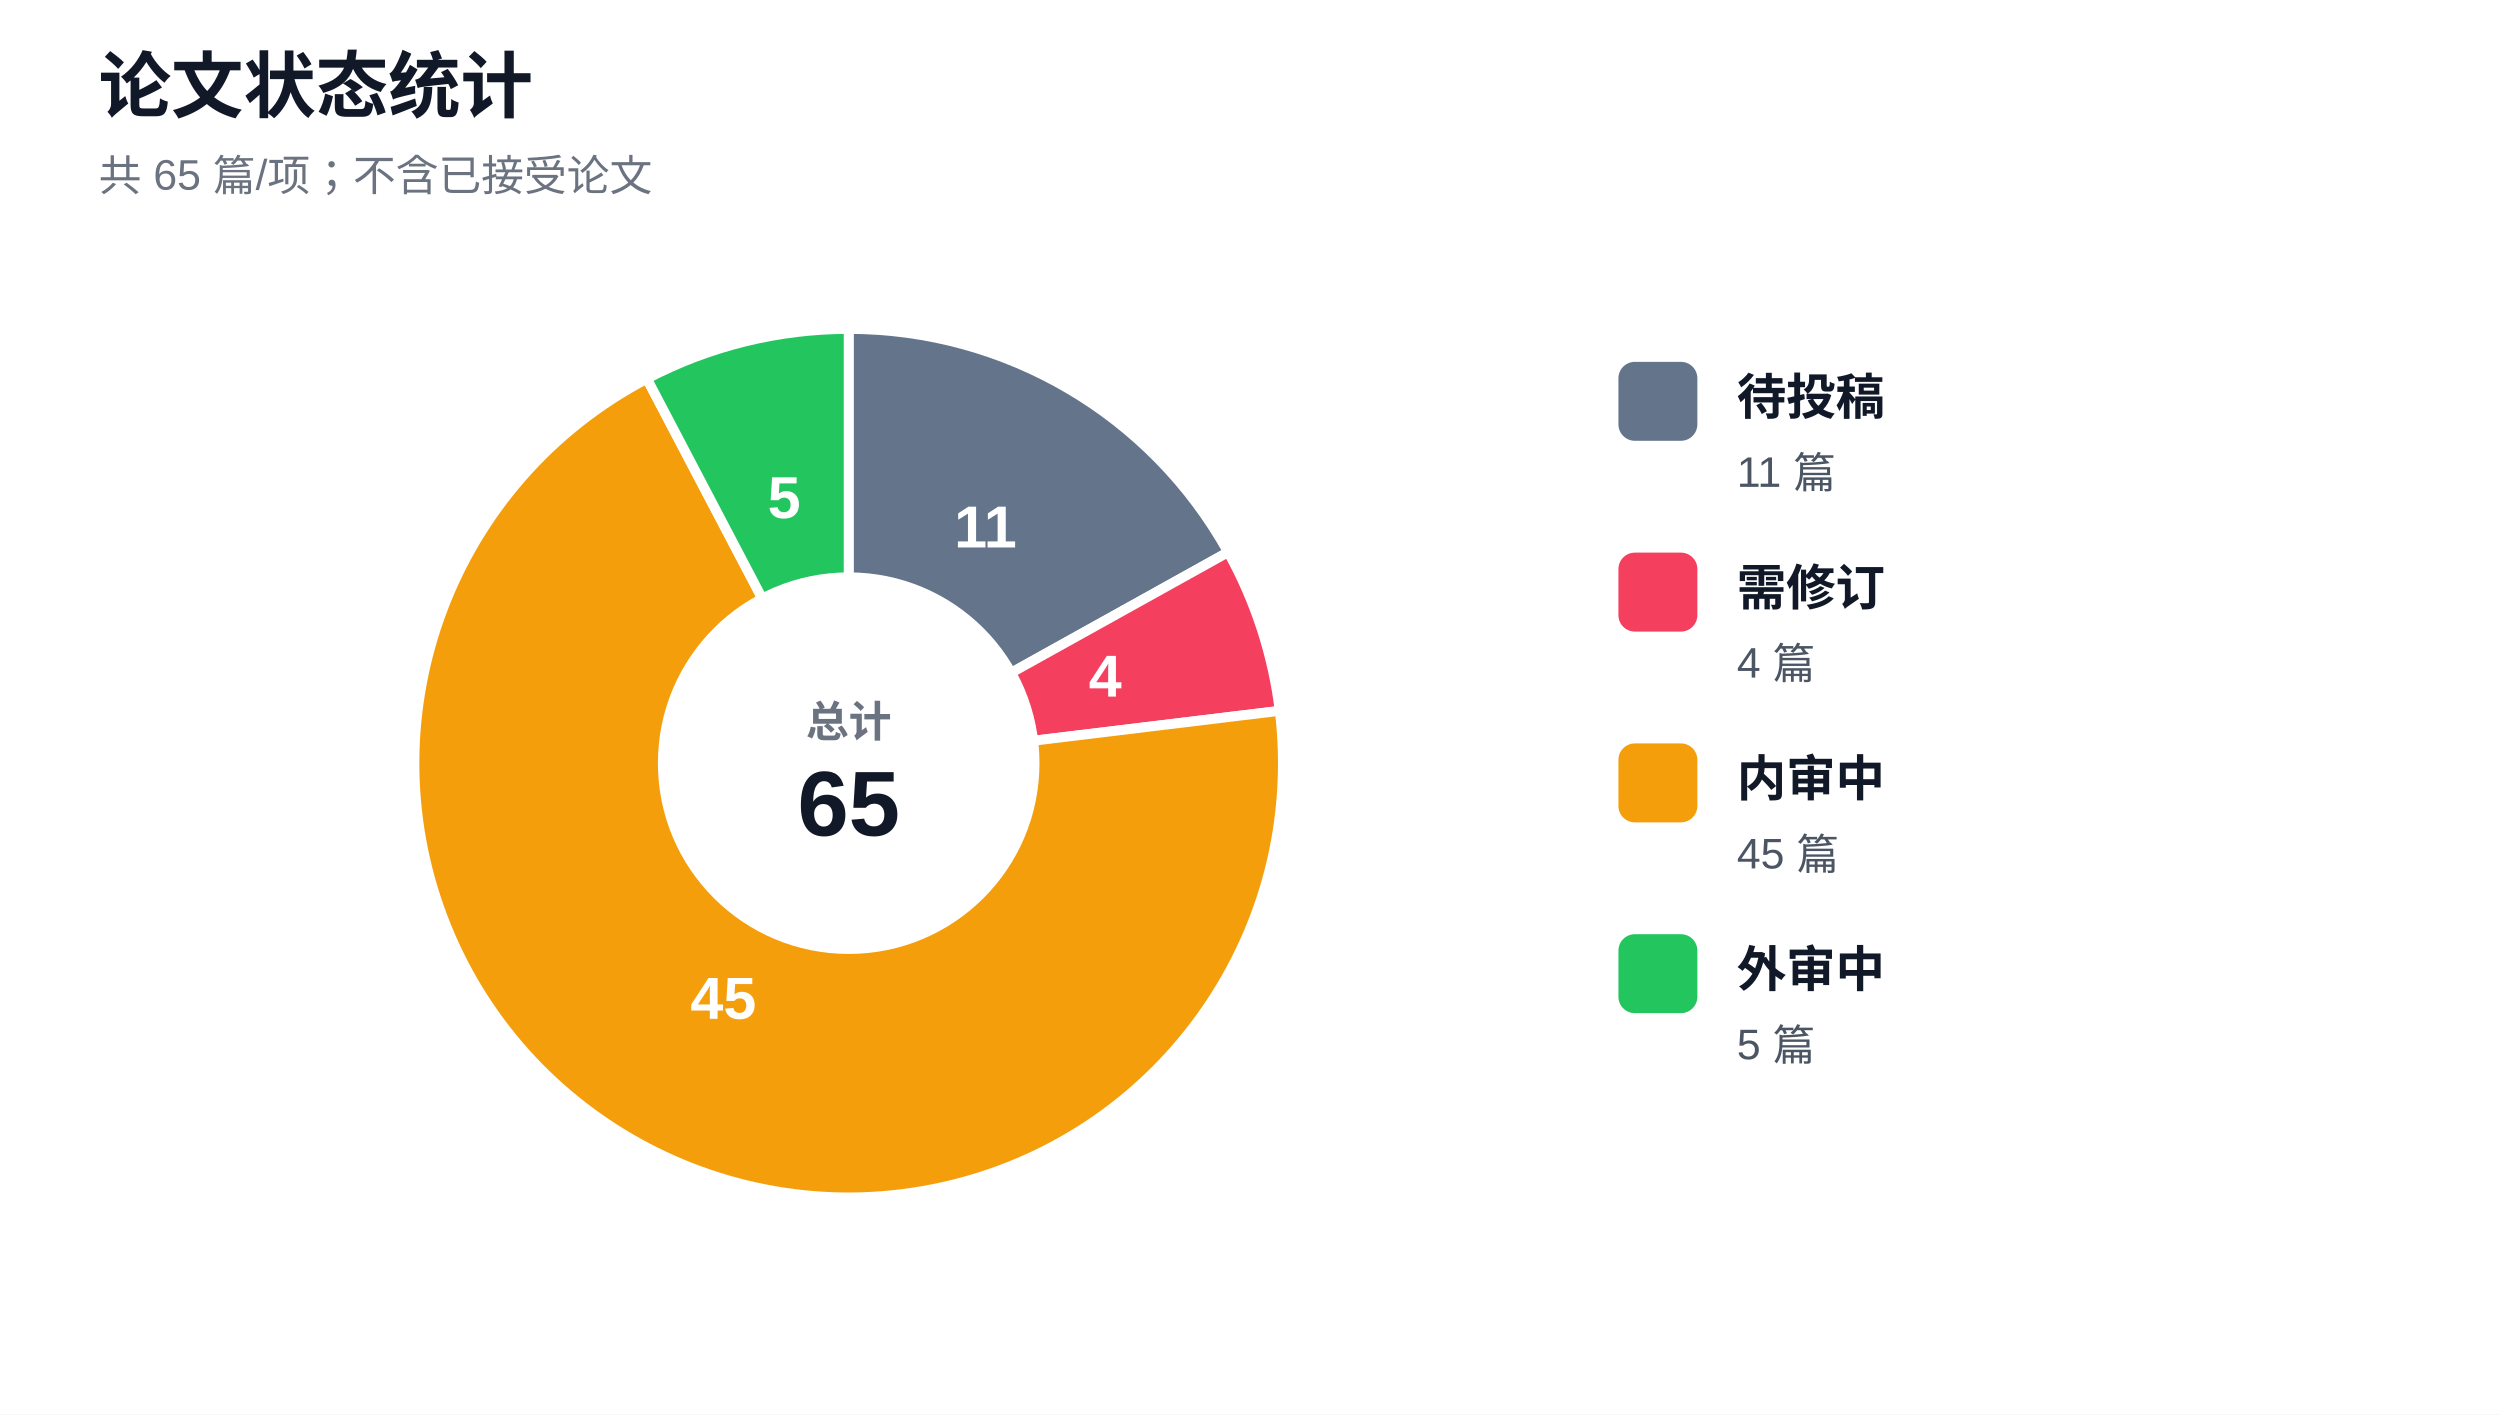
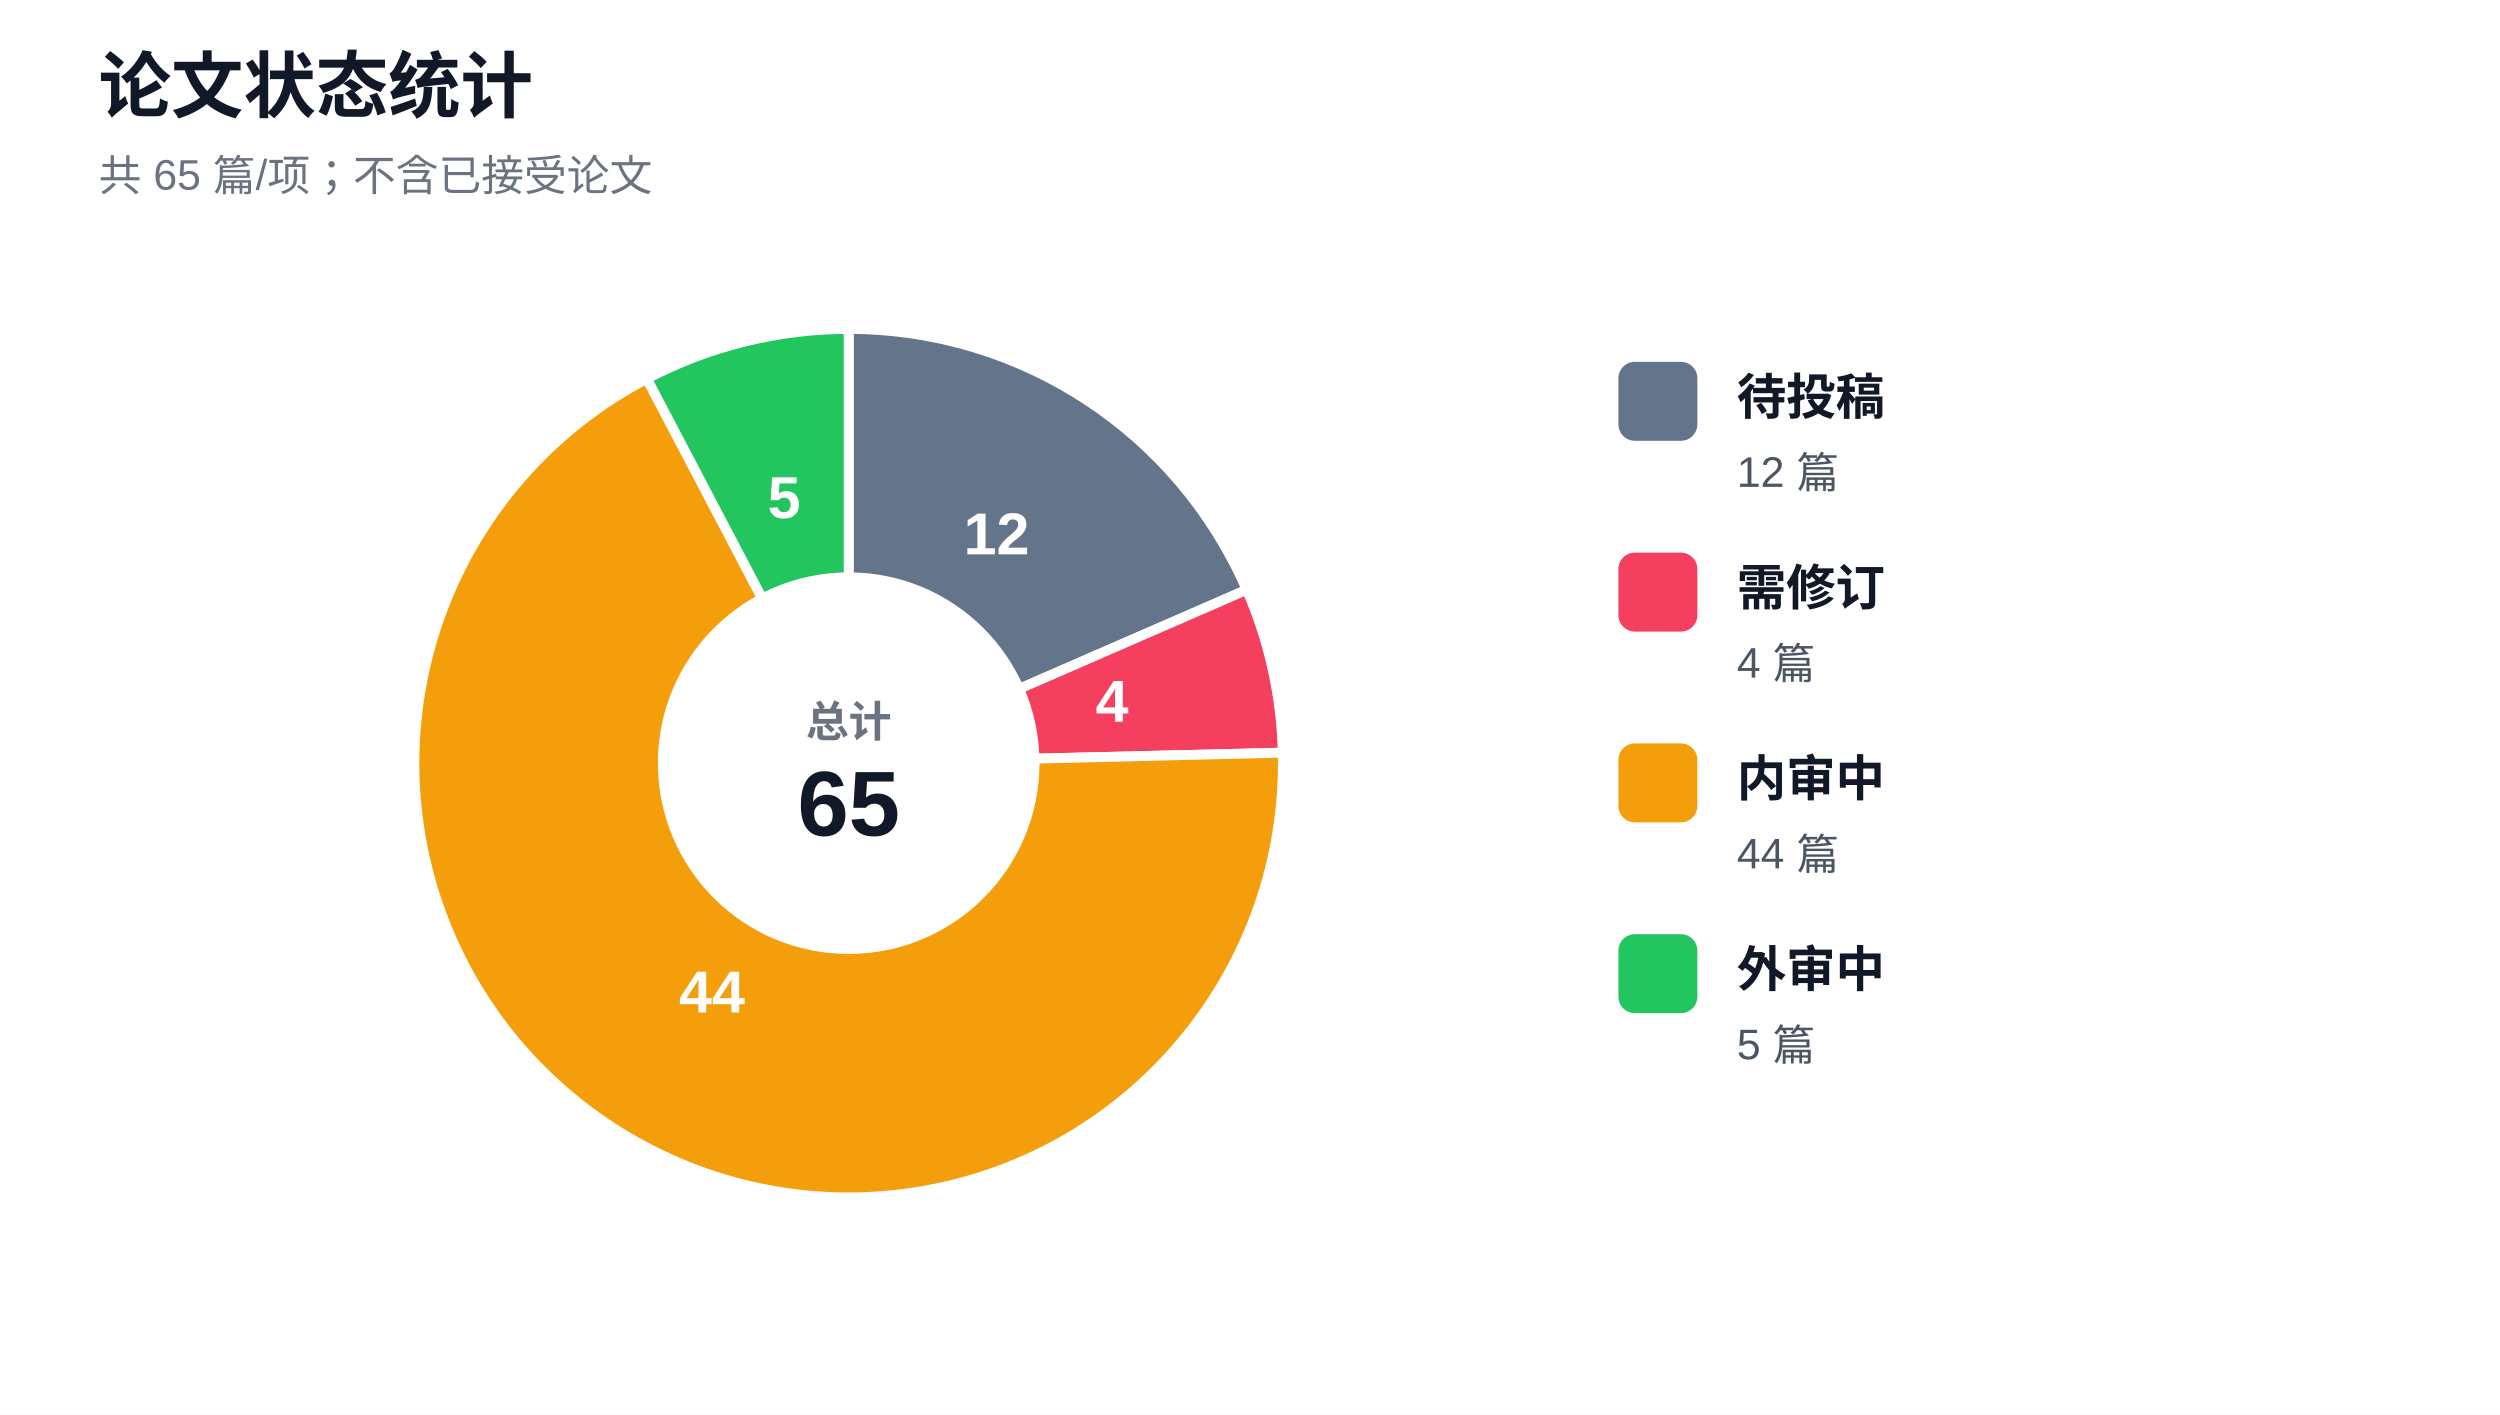
<svg xmlns="http://www.w3.org/2000/svg" width="760" height="430" viewBox="0 0 760 430" role="img" aria-labelledby="title desc">
  <rect width="760" height="430" fill="#ffffff" />
  <text x="30" y="34" fill="#111827" font-family="Arial, Microsoft YaHei, sans-serif" font-size="22" font-weight="700">论文状态统计</text>
  <text x="30" y="58" fill="#6b7280" font-family="Arial, Microsoft YaHei, sans-serif" font-size="13">共 65 篇/项；不含已接受论文</text>
  <g font-family="Arial, Microsoft YaHei, sans-serif">
-     <path d="M 258 232 L 258 100 A 132 132 0 0 1 373.364 167.85 Z" fill="#64748b" stroke="#ffffff" stroke-width="3" />
-     <text x="299.571" y="161.318" fill="#ffffff" font-size="18" font-weight="800" text-anchor="middle" dominant-baseline="middle">11</text>
-     <path d="M 258 232 L 373.364 167.85 A 132 132 0 0 1 389.038 216.089 Z" fill="#f43f5e" stroke="#ffffff" stroke-width="3" />
-     <text x="335.987" y="206.661" fill="#ffffff" font-size="18" font-weight="800" text-anchor="middle" dominant-baseline="middle">4</text>
-     <path d="M 258 232 L 389.038 216.089 A 132 132 0 1 1 196.657 115.12 Z" fill="#f59e0b" stroke="#ffffff" stroke-width="3" />
-     <text x="219.893" y="304.607" fill="#ffffff" font-size="18" font-weight="800" text-anchor="middle" dominant-baseline="middle">45</text>
+     <path d="M 258 232 L 258 100 A 132 132 0 0 1 379.017 179.284 Z" fill="#64748b" stroke="#ffffff" stroke-width="3" />
+     <text x="302.937" y="163.409" fill="#ffffff" font-size="18" font-weight="800" text-anchor="middle" dominant-baseline="middle">12</text>
+     <path d="M 258 232 L 379.017 179.284 A 132 132 0 0 1 389.961 228.81 Z" fill="#f43f5e" stroke="#ffffff" stroke-width="3" />
+     <text x="338.068" y="214.306" fill="#ffffff" font-size="18" font-weight="800" text-anchor="middle" dominant-baseline="middle">4</text>
+     <path d="M 258 232 L 389.961 228.81 A 132 132 0 1 1 196.657 115.12 Z" fill="#f59e0b" stroke="#ffffff" stroke-width="3" />
+     <text x="216.429" y="302.682" fill="#ffffff" font-size="18" font-weight="800" text-anchor="middle" dominant-baseline="middle">44</text>
    <path d="M 258 232 L 196.657 115.12 A 132 132 0 0 1 258 100 Z" fill="#22c55e" stroke="#ffffff" stroke-width="3" />
    <text x="238.376" y="152.383" fill="#ffffff" font-size="18" font-weight="800" text-anchor="middle" dominant-baseline="middle">5</text>
    <circle cx="258" cy="232" r="58" fill="#ffffff" />
    <text x="258" y="224" fill="#6b7280" font-size="13" font-weight="700" text-anchor="middle">总计</text>
    <text x="258" y="254" fill="#111827" font-size="28" font-weight="700" text-anchor="middle">65</text>
  </g>
  <g font-family="Arial, Microsoft YaHei, sans-serif">
    <rect x="492" y="110" width="24" height="24" rx="5" fill="#64748b" />
    <text x="528" y="126" fill="#111827" font-size="15" font-weight="700">待投稿</text>
-     <text x="528" y="148" fill="#4b5563" font-size="13">11 篇</text>
+     <text x="528" y="148" fill="#4b5563" font-size="13">12 篇</text>
    <rect x="492" y="168" width="24" height="24" rx="5" fill="#f43f5e" />
    <text x="528" y="184" fill="#111827" font-size="15" font-weight="700">需修订</text>
    <text x="528" y="206" fill="#4b5563" font-size="13">4 篇</text>
    <rect x="492" y="226" width="24" height="24" rx="5" fill="#f59e0b" />
    <text x="528" y="242" fill="#111827" font-size="15" font-weight="700">内审中</text>
-     <text x="528" y="264" fill="#4b5563" font-size="13">45 篇</text>
+     <text x="528" y="264" fill="#4b5563" font-size="13">44 篇</text>
    <rect x="492" y="284" width="24" height="24" rx="5" fill="#22c55e" />
    <text x="528" y="300" fill="#111827" font-size="15" font-weight="700">外审中</text>
    <text x="528" y="322" fill="#4b5563" font-size="13">5 篇</text>
  </g>
</svg>
